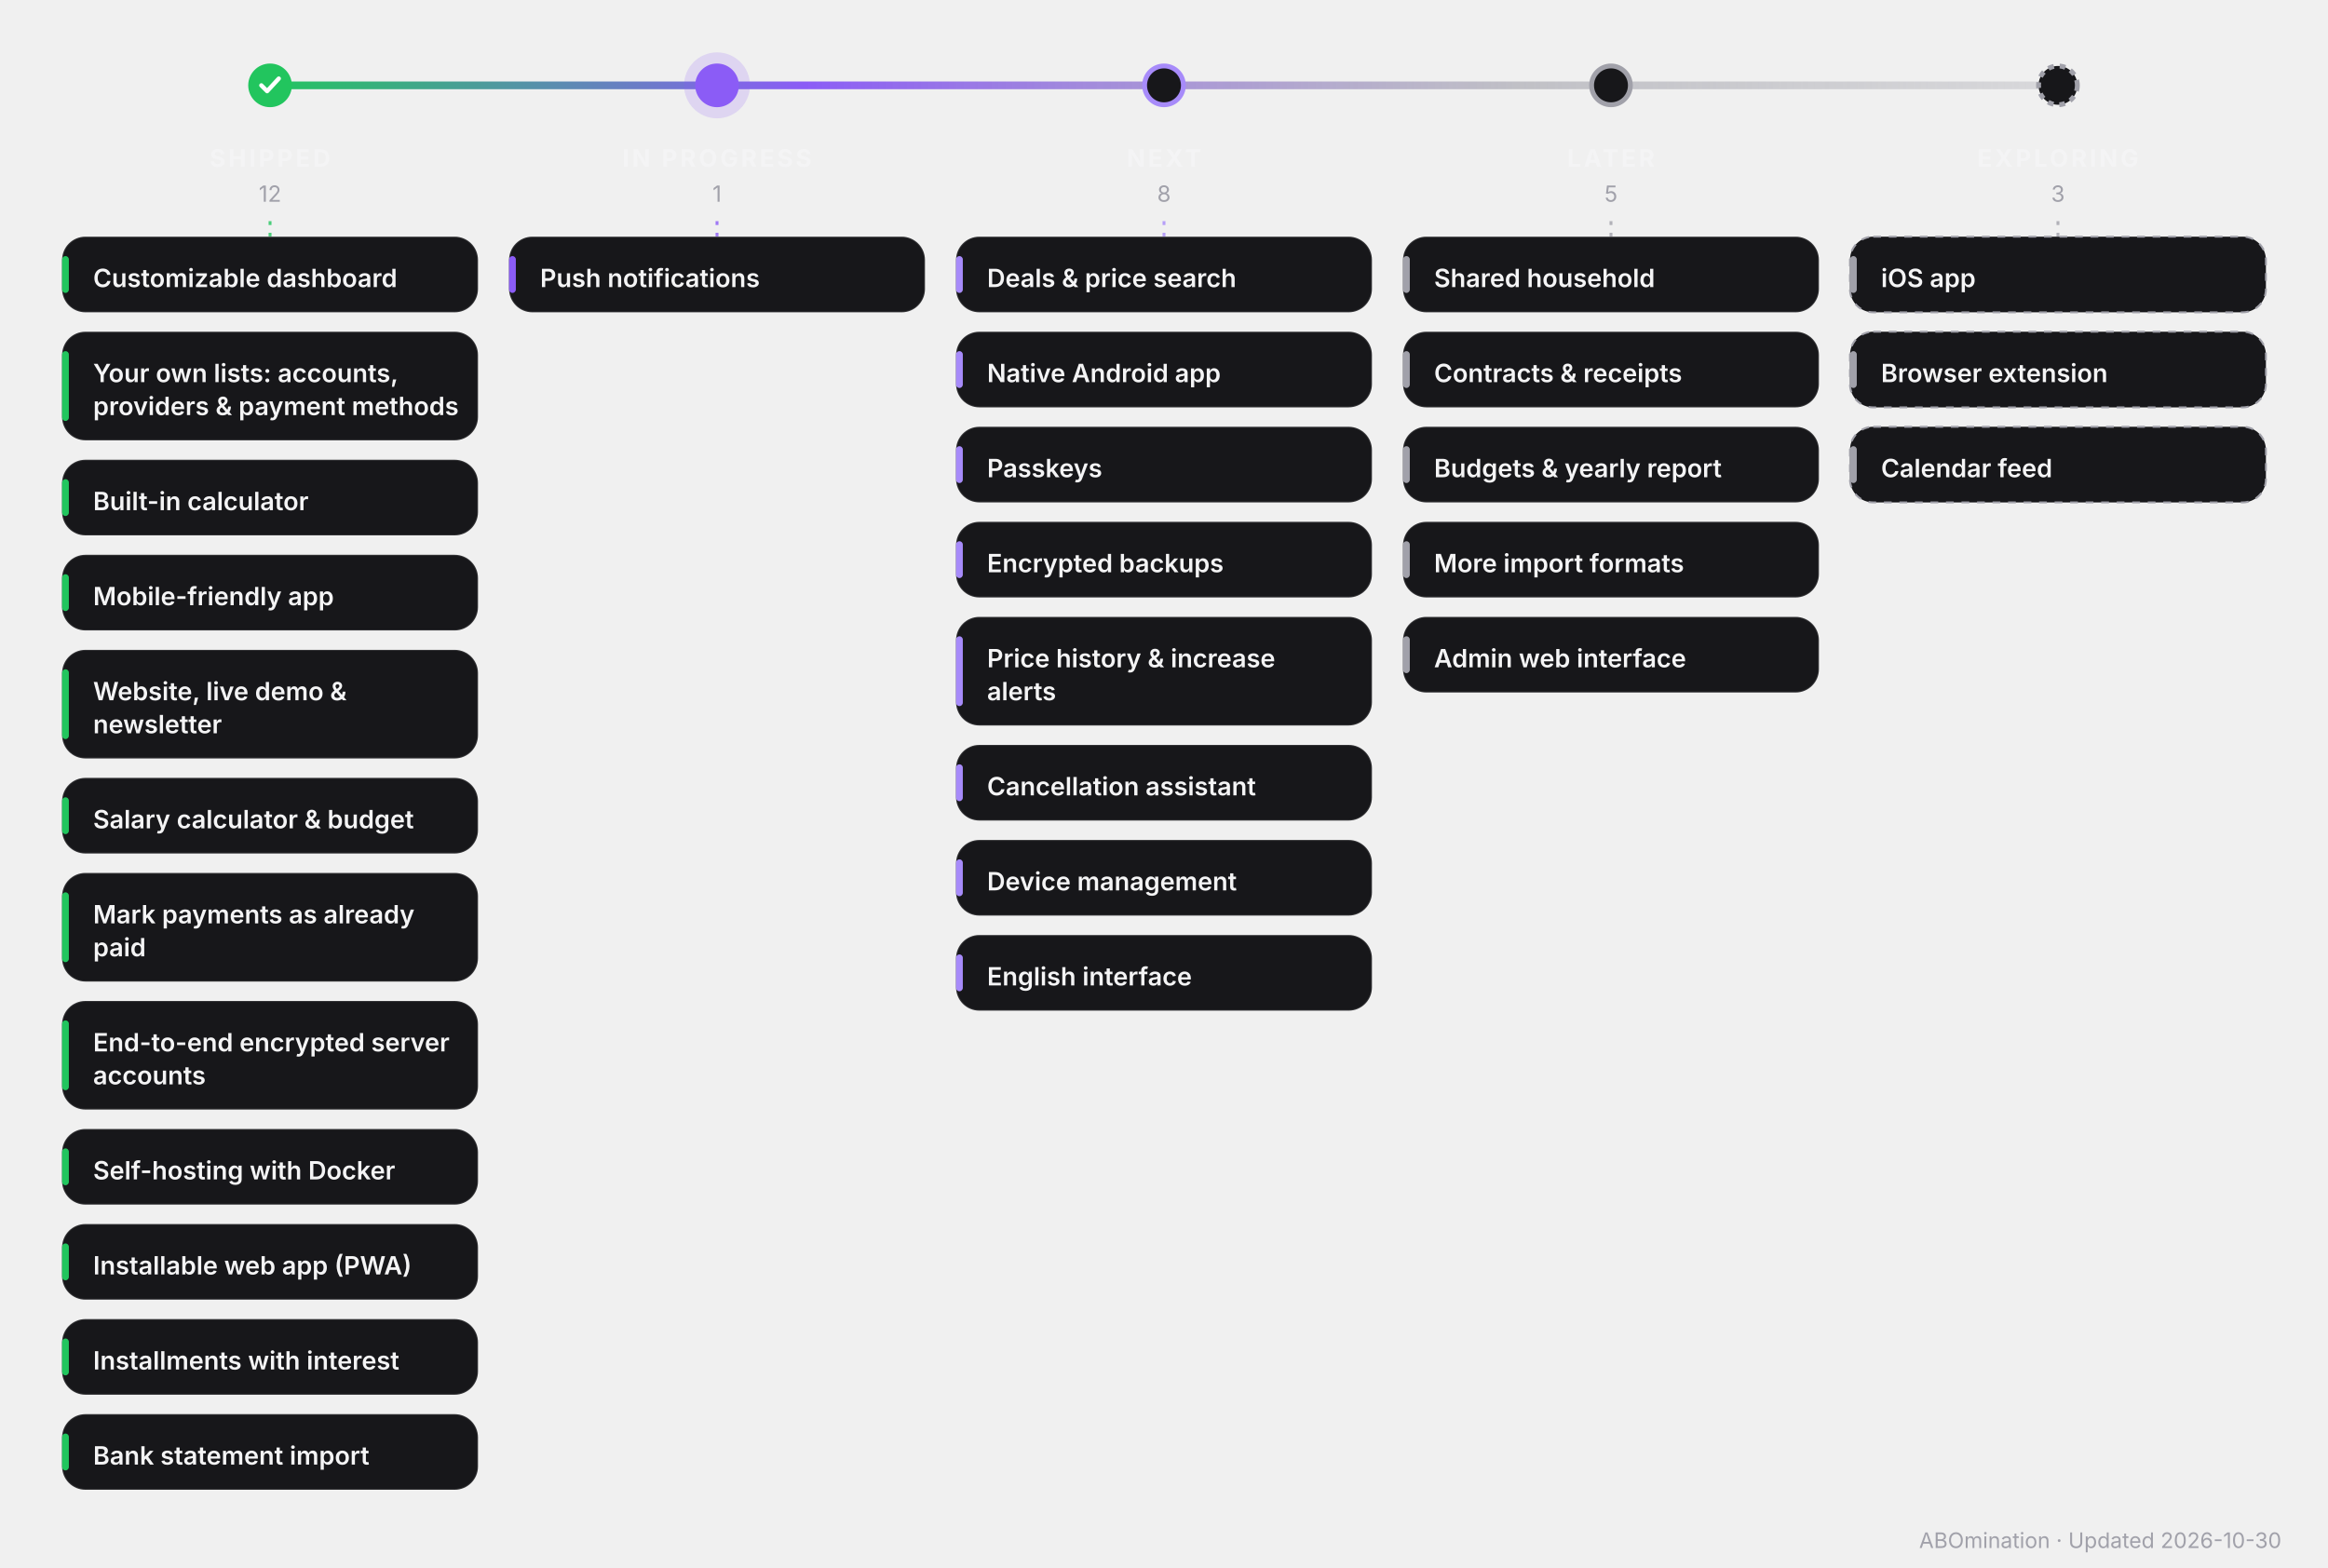
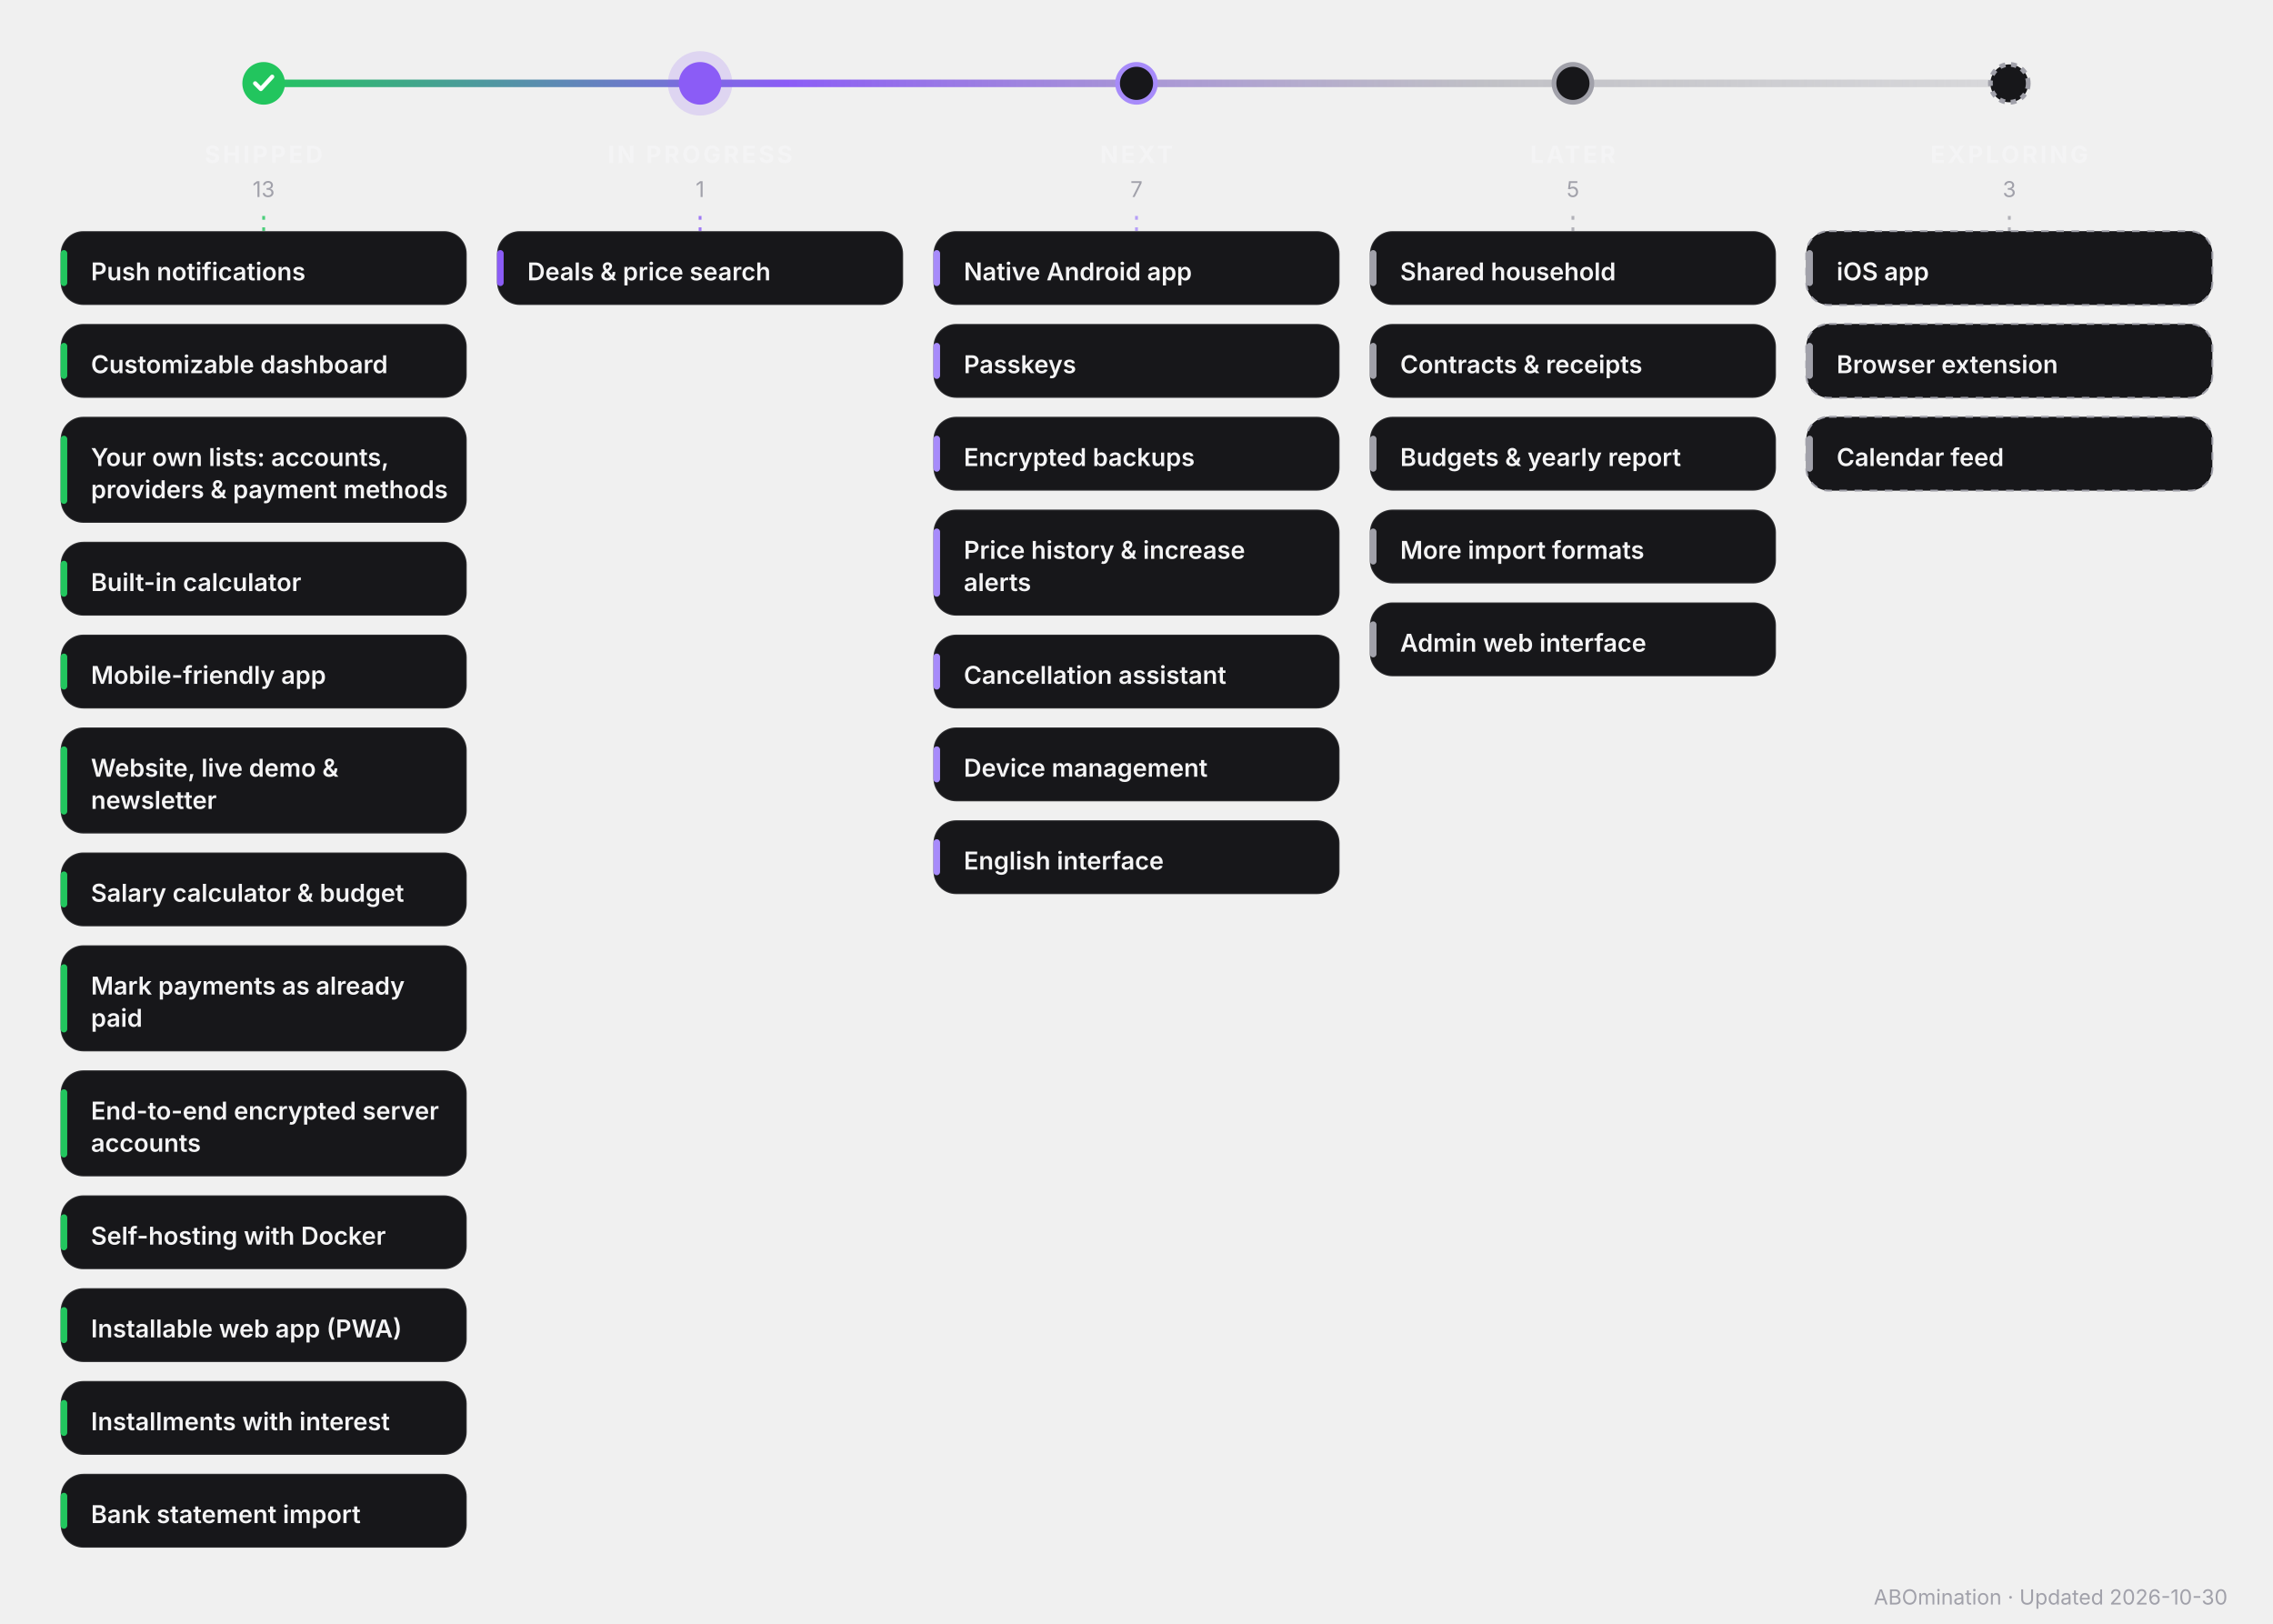
- <svg xmlns="http://www.w3.org/2000/svg" width="1200" height="808" viewBox="0 0 1200 808" role="img" aria-label="Roadmap overview">
+ <svg xmlns="http://www.w3.org/2000/svg" width="1200" height="857" viewBox="0 0 1200 857" role="img" aria-label="Roadmap overview">
  <defs>
    <linearGradient id="track" x1="0" x2="1">
      <stop offset="0" stop-color="#22c55e" />
      <stop offset="0.3" stop-color="#8b5cf6" />
      <stop offset="0.7" stop-color="#a1a1aa" stop-opacity="0.6" />
      <stop offset="1" stop-color="#a1a1aa" stop-opacity="0.3" />
    </linearGradient>
  </defs>
  <rect x="139.2" y="42" width="921.6" height="4" rx="2" fill="url(#track)" />
  <circle cx="139.2" cy="44" r="10" fill="#22c55e" stroke="#22c55e" stroke-width="2.5" />
  <path d="M134.7 44 l3 3 l6 -6.5" fill="none" stroke="#fff" stroke-width="2.2" stroke-linecap="round" stroke-linejoin="round" />
  <text x="139.2" y="86" text-anchor="middle" font-family="Inter, 'Segoe UI', system-ui, -apple-system, Helvetica, Arial, sans-serif" font-size="12.5" font-weight="700" letter-spacing="1.4" fill="#f4f4f5">SHIPPED</text>
-   <text x="139.2" y="104" text-anchor="middle" font-family="Inter, 'Segoe UI', system-ui, -apple-system, Helvetica, Arial, sans-serif" font-size="11.5" fill="#a1a1aa">12</text>
+   <text x="139.2" y="104" text-anchor="middle" font-family="Inter, 'Segoe UI', system-ui, -apple-system, Helvetica, Arial, sans-serif" font-size="11.5" fill="#a1a1aa">13</text>
  <line x1="139.2" y1="114" x2="139.2" y2="122" stroke="#22c55e" stroke-width="1.5" stroke-dasharray="2 4" stroke-opacity="0.8" />
  <g>
    <rect x="32" y="122" width="214.4" height="39" rx="12" fill="#17171a" stroke="rgba(244,244,245,0.12)" />
    <rect x="32" y="132" width="3.5" height="19" rx="1.75" fill="#22c55e" />
-     <text x="48" y="148" font-family="Inter, 'Segoe UI', system-ui, -apple-system, Helvetica, Arial, sans-serif" font-size="13" font-weight="600" fill="#f4f4f5">Customizable dashboard</text>
+     <text x="48" y="148" font-family="Inter, 'Segoe UI', system-ui, -apple-system, Helvetica, Arial, sans-serif" font-size="13" font-weight="600" fill="#f4f4f5">Push notifications</text>
  </g>
  <g>
-     <rect x="32" y="171" width="214.4" height="56" rx="12" fill="#17171a" stroke="rgba(244,244,245,0.12)" />
-     <rect x="32" y="181" width="3.5" height="36" rx="1.75" fill="#22c55e" />
-     <text x="48" y="197" font-family="Inter, 'Segoe UI', system-ui, -apple-system, Helvetica, Arial, sans-serif" font-size="13" font-weight="600" fill="#f4f4f5">Your own lists: accounts,</text>
-     <text x="48" y="214" font-family="Inter, 'Segoe UI', system-ui, -apple-system, Helvetica, Arial, sans-serif" font-size="13" font-weight="600" fill="#f4f4f5">providers &amp; payment methods</text>
+     <rect x="32" y="171" width="214.4" height="39" rx="12" fill="#17171a" stroke="rgba(244,244,245,0.12)" />
+     <rect x="32" y="181" width="3.5" height="19" rx="1.75" fill="#22c55e" />
+     <text x="48" y="197" font-family="Inter, 'Segoe UI', system-ui, -apple-system, Helvetica, Arial, sans-serif" font-size="13" font-weight="600" fill="#f4f4f5">Customizable dashboard</text>
  </g>
  <g>
-     <rect x="32" y="237" width="214.4" height="39" rx="12" fill="#17171a" stroke="rgba(244,244,245,0.12)" />
-     <rect x="32" y="247" width="3.5" height="19" rx="1.75" fill="#22c55e" />
-     <text x="48" y="263" font-family="Inter, 'Segoe UI', system-ui, -apple-system, Helvetica, Arial, sans-serif" font-size="13" font-weight="600" fill="#f4f4f5">Built-in calculator</text>
+     <rect x="32" y="220" width="214.4" height="56" rx="12" fill="#17171a" stroke="rgba(244,244,245,0.12)" />
+     <rect x="32" y="230" width="3.5" height="36" rx="1.75" fill="#22c55e" />
+     <text x="48" y="246" font-family="Inter, 'Segoe UI', system-ui, -apple-system, Helvetica, Arial, sans-serif" font-size="13" font-weight="600" fill="#f4f4f5">Your own lists: accounts,</text>
+     <text x="48" y="263" font-family="Inter, 'Segoe UI', system-ui, -apple-system, Helvetica, Arial, sans-serif" font-size="13" font-weight="600" fill="#f4f4f5">providers &amp; payment methods</text>
  </g>
  <g>
    <rect x="32" y="286" width="214.4" height="39" rx="12" fill="#17171a" stroke="rgba(244,244,245,0.12)" />
    <rect x="32" y="296" width="3.5" height="19" rx="1.75" fill="#22c55e" />
-     <text x="48" y="312" font-family="Inter, 'Segoe UI', system-ui, -apple-system, Helvetica, Arial, sans-serif" font-size="13" font-weight="600" fill="#f4f4f5">Mobile-friendly app</text>
+     <text x="48" y="312" font-family="Inter, 'Segoe UI', system-ui, -apple-system, Helvetica, Arial, sans-serif" font-size="13" font-weight="600" fill="#f4f4f5">Built-in calculator</text>
  </g>
  <g>
-     <rect x="32" y="335" width="214.4" height="56" rx="12" fill="#17171a" stroke="rgba(244,244,245,0.12)" />
-     <rect x="32" y="345" width="3.5" height="36" rx="1.75" fill="#22c55e" />
-     <text x="48" y="361" font-family="Inter, 'Segoe UI', system-ui, -apple-system, Helvetica, Arial, sans-serif" font-size="13" font-weight="600" fill="#f4f4f5">Website, live demo &amp;</text>
-     <text x="48" y="378" font-family="Inter, 'Segoe UI', system-ui, -apple-system, Helvetica, Arial, sans-serif" font-size="13" font-weight="600" fill="#f4f4f5">newsletter</text>
+     <rect x="32" y="335" width="214.4" height="39" rx="12" fill="#17171a" stroke="rgba(244,244,245,0.12)" />
+     <rect x="32" y="345" width="3.5" height="19" rx="1.75" fill="#22c55e" />
+     <text x="48" y="361" font-family="Inter, 'Segoe UI', system-ui, -apple-system, Helvetica, Arial, sans-serif" font-size="13" font-weight="600" fill="#f4f4f5">Mobile-friendly app</text>
  </g>
  <g>
-     <rect x="32" y="401" width="214.4" height="39" rx="12" fill="#17171a" stroke="rgba(244,244,245,0.12)" />
-     <rect x="32" y="411" width="3.5" height="19" rx="1.75" fill="#22c55e" />
-     <text x="48" y="427" font-family="Inter, 'Segoe UI', system-ui, -apple-system, Helvetica, Arial, sans-serif" font-size="13" font-weight="600" fill="#f4f4f5">Salary calculator &amp; budget</text>
+     <rect x="32" y="384" width="214.4" height="56" rx="12" fill="#17171a" stroke="rgba(244,244,245,0.12)" />
+     <rect x="32" y="394" width="3.5" height="36" rx="1.75" fill="#22c55e" />
+     <text x="48" y="410" font-family="Inter, 'Segoe UI', system-ui, -apple-system, Helvetica, Arial, sans-serif" font-size="13" font-weight="600" fill="#f4f4f5">Website, live demo &amp;</text>
+     <text x="48" y="427" font-family="Inter, 'Segoe UI', system-ui, -apple-system, Helvetica, Arial, sans-serif" font-size="13" font-weight="600" fill="#f4f4f5">newsletter</text>
  </g>
  <g>
-     <rect x="32" y="450" width="214.4" height="56" rx="12" fill="#17171a" stroke="rgba(244,244,245,0.12)" />
-     <rect x="32" y="460" width="3.5" height="36" rx="1.75" fill="#22c55e" />
-     <text x="48" y="476" font-family="Inter, 'Segoe UI', system-ui, -apple-system, Helvetica, Arial, sans-serif" font-size="13" font-weight="600" fill="#f4f4f5">Mark payments as already</text>
-     <text x="48" y="493" font-family="Inter, 'Segoe UI', system-ui, -apple-system, Helvetica, Arial, sans-serif" font-size="13" font-weight="600" fill="#f4f4f5">paid</text>
+     <rect x="32" y="450" width="214.4" height="39" rx="12" fill="#17171a" stroke="rgba(244,244,245,0.12)" />
+     <rect x="32" y="460" width="3.5" height="19" rx="1.75" fill="#22c55e" />
+     <text x="48" y="476" font-family="Inter, 'Segoe UI', system-ui, -apple-system, Helvetica, Arial, sans-serif" font-size="13" font-weight="600" fill="#f4f4f5">Salary calculator &amp; budget</text>
  </g>
  <g>
-     <rect x="32" y="516" width="214.4" height="56" rx="12" fill="#17171a" stroke="rgba(244,244,245,0.12)" />
-     <rect x="32" y="526" width="3.5" height="36" rx="1.75" fill="#22c55e" />
-     <text x="48" y="542" font-family="Inter, 'Segoe UI', system-ui, -apple-system, Helvetica, Arial, sans-serif" font-size="13" font-weight="600" fill="#f4f4f5">End-to-end encrypted server</text>
-     <text x="48" y="559" font-family="Inter, 'Segoe UI', system-ui, -apple-system, Helvetica, Arial, sans-serif" font-size="13" font-weight="600" fill="#f4f4f5">accounts</text>
+     <rect x="32" y="499" width="214.4" height="56" rx="12" fill="#17171a" stroke="rgba(244,244,245,0.12)" />
+     <rect x="32" y="509" width="3.5" height="36" rx="1.75" fill="#22c55e" />
+     <text x="48" y="525" font-family="Inter, 'Segoe UI', system-ui, -apple-system, Helvetica, Arial, sans-serif" font-size="13" font-weight="600" fill="#f4f4f5">Mark payments as already</text>
+     <text x="48" y="542" font-family="Inter, 'Segoe UI', system-ui, -apple-system, Helvetica, Arial, sans-serif" font-size="13" font-weight="600" fill="#f4f4f5">paid</text>
  </g>
  <g>
-     <rect x="32" y="582" width="214.4" height="39" rx="12" fill="#17171a" stroke="rgba(244,244,245,0.12)" />
-     <rect x="32" y="592" width="3.5" height="19" rx="1.75" fill="#22c55e" />
-     <text x="48" y="608" font-family="Inter, 'Segoe UI', system-ui, -apple-system, Helvetica, Arial, sans-serif" font-size="13" font-weight="600" fill="#f4f4f5">Self-hosting with Docker</text>
+     <rect x="32" y="565" width="214.4" height="56" rx="12" fill="#17171a" stroke="rgba(244,244,245,0.12)" />
+     <rect x="32" y="575" width="3.5" height="36" rx="1.75" fill="#22c55e" />
+     <text x="48" y="591" font-family="Inter, 'Segoe UI', system-ui, -apple-system, Helvetica, Arial, sans-serif" font-size="13" font-weight="600" fill="#f4f4f5">End-to-end encrypted server</text>
+     <text x="48" y="608" font-family="Inter, 'Segoe UI', system-ui, -apple-system, Helvetica, Arial, sans-serif" font-size="13" font-weight="600" fill="#f4f4f5">accounts</text>
  </g>
  <g>
    <rect x="32" y="631" width="214.4" height="39" rx="12" fill="#17171a" stroke="rgba(244,244,245,0.12)" />
    <rect x="32" y="641" width="3.5" height="19" rx="1.75" fill="#22c55e" />
-     <text x="48" y="657" font-family="Inter, 'Segoe UI', system-ui, -apple-system, Helvetica, Arial, sans-serif" font-size="13" font-weight="600" fill="#f4f4f5">Installable web app (PWA)</text>
+     <text x="48" y="657" font-family="Inter, 'Segoe UI', system-ui, -apple-system, Helvetica, Arial, sans-serif" font-size="13" font-weight="600" fill="#f4f4f5">Self-hosting with Docker</text>
  </g>
  <g>
    <rect x="32" y="680" width="214.4" height="39" rx="12" fill="#17171a" stroke="rgba(244,244,245,0.12)" />
    <rect x="32" y="690" width="3.5" height="19" rx="1.75" fill="#22c55e" />
-     <text x="48" y="706" font-family="Inter, 'Segoe UI', system-ui, -apple-system, Helvetica, Arial, sans-serif" font-size="13" font-weight="600" fill="#f4f4f5">Installments with interest</text>
+     <text x="48" y="706" font-family="Inter, 'Segoe UI', system-ui, -apple-system, Helvetica, Arial, sans-serif" font-size="13" font-weight="600" fill="#f4f4f5">Installable web app (PWA)</text>
  </g>
  <g>
    <rect x="32" y="729" width="214.4" height="39" rx="12" fill="#17171a" stroke="rgba(244,244,245,0.12)" />
    <rect x="32" y="739" width="3.5" height="19" rx="1.75" fill="#22c55e" />
-     <text x="48" y="755" font-family="Inter, 'Segoe UI', system-ui, -apple-system, Helvetica, Arial, sans-serif" font-size="13" font-weight="600" fill="#f4f4f5">Bank statement import</text>
+     <text x="48" y="755" font-family="Inter, 'Segoe UI', system-ui, -apple-system, Helvetica, Arial, sans-serif" font-size="13" font-weight="600" fill="#f4f4f5">Installments with interest</text>
+   </g>
+   <g>
+     <rect x="32" y="778" width="214.4" height="39" rx="12" fill="#17171a" stroke="rgba(244,244,245,0.12)" />
+     <rect x="32" y="788" width="3.5" height="19" rx="1.75" fill="#22c55e" />
+     <text x="48" y="804" font-family="Inter, 'Segoe UI', system-ui, -apple-system, Helvetica, Arial, sans-serif" font-size="13" font-weight="600" fill="#f4f4f5">Bank statement import</text>
  </g>
  <circle cx="369.6" cy="44" r="17" fill="#8b5cf6" fill-opacity="0.18" />
  <circle cx="369.6" cy="44" r="10" fill="#8b5cf6" stroke="#8b5cf6" stroke-width="2.5" />
  <text x="369.6" y="86" text-anchor="middle" font-family="Inter, 'Segoe UI', system-ui, -apple-system, Helvetica, Arial, sans-serif" font-size="12.5" font-weight="700" letter-spacing="1.4" fill="#f4f4f5">IN PROGRESS</text>
  <text x="369.6" y="104" text-anchor="middle" font-family="Inter, 'Segoe UI', system-ui, -apple-system, Helvetica, Arial, sans-serif" font-size="11.5" fill="#a1a1aa">1</text>
  <line x1="369.6" y1="114" x2="369.6" y2="122" stroke="#8b5cf6" stroke-width="1.5" stroke-dasharray="2 4" stroke-opacity="0.8" />
  <g>
    <rect x="262.4" y="122" width="214.4" height="39" rx="12" fill="#17171a" stroke="rgba(244,244,245,0.12)" />
    <rect x="262.4" y="132" width="3.5" height="19" rx="1.75" fill="#8b5cf6" />
-     <text x="278.4" y="148" font-family="Inter, 'Segoe UI', system-ui, -apple-system, Helvetica, Arial, sans-serif" font-size="13" font-weight="600" fill="#f4f4f5">Push notifications</text>
+     <text x="278.4" y="148" font-family="Inter, 'Segoe UI', system-ui, -apple-system, Helvetica, Arial, sans-serif" font-size="13" font-weight="600" fill="#f4f4f5">Deals &amp; price search</text>
  </g>
  <circle cx="600" cy="44" r="10" fill="#17171a" stroke="#a78bfa" stroke-width="2.5" />
  <text x="600" y="86" text-anchor="middle" font-family="Inter, 'Segoe UI', system-ui, -apple-system, Helvetica, Arial, sans-serif" font-size="12.5" font-weight="700" letter-spacing="1.4" fill="#f4f4f5">NEXT</text>
-   <text x="600" y="104" text-anchor="middle" font-family="Inter, 'Segoe UI', system-ui, -apple-system, Helvetica, Arial, sans-serif" font-size="11.5" fill="#a1a1aa">8</text>
+   <text x="600" y="104" text-anchor="middle" font-family="Inter, 'Segoe UI', system-ui, -apple-system, Helvetica, Arial, sans-serif" font-size="11.5" fill="#a1a1aa">7</text>
  <line x1="600" y1="114" x2="600" y2="122" stroke="#a78bfa" stroke-width="1.5" stroke-dasharray="2 4" stroke-opacity="0.8" />
  <g>
    <rect x="492.8" y="122" width="214.4" height="39" rx="12" fill="#17171a" stroke="rgba(244,244,245,0.12)" />
    <rect x="492.8" y="132" width="3.5" height="19" rx="1.75" fill="#a78bfa" />
-     <text x="508.8" y="148" font-family="Inter, 'Segoe UI', system-ui, -apple-system, Helvetica, Arial, sans-serif" font-size="13" font-weight="600" fill="#f4f4f5">Deals &amp; price search</text>
+     <text x="508.8" y="148" font-family="Inter, 'Segoe UI', system-ui, -apple-system, Helvetica, Arial, sans-serif" font-size="13" font-weight="600" fill="#f4f4f5">Native Android app</text>
  </g>
  <g>
    <rect x="492.8" y="171" width="214.4" height="39" rx="12" fill="#17171a" stroke="rgba(244,244,245,0.12)" />
    <rect x="492.8" y="181" width="3.5" height="19" rx="1.75" fill="#a78bfa" />
-     <text x="508.8" y="197" font-family="Inter, 'Segoe UI', system-ui, -apple-system, Helvetica, Arial, sans-serif" font-size="13" font-weight="600" fill="#f4f4f5">Native Android app</text>
+     <text x="508.8" y="197" font-family="Inter, 'Segoe UI', system-ui, -apple-system, Helvetica, Arial, sans-serif" font-size="13" font-weight="600" fill="#f4f4f5">Passkeys</text>
  </g>
  <g>
    <rect x="492.8" y="220" width="214.4" height="39" rx="12" fill="#17171a" stroke="rgba(244,244,245,0.12)" />
    <rect x="492.8" y="230" width="3.5" height="19" rx="1.75" fill="#a78bfa" />
-     <text x="508.8" y="246" font-family="Inter, 'Segoe UI', system-ui, -apple-system, Helvetica, Arial, sans-serif" font-size="13" font-weight="600" fill="#f4f4f5">Passkeys</text>
+     <text x="508.8" y="246" font-family="Inter, 'Segoe UI', system-ui, -apple-system, Helvetica, Arial, sans-serif" font-size="13" font-weight="600" fill="#f4f4f5">Encrypted backups</text>
  </g>
  <g>
-     <rect x="492.8" y="269" width="214.4" height="39" rx="12" fill="#17171a" stroke="rgba(244,244,245,0.12)" />
-     <rect x="492.8" y="279" width="3.5" height="19" rx="1.75" fill="#a78bfa" />
-     <text x="508.8" y="295" font-family="Inter, 'Segoe UI', system-ui, -apple-system, Helvetica, Arial, sans-serif" font-size="13" font-weight="600" fill="#f4f4f5">Encrypted backups</text>
+     <rect x="492.8" y="269" width="214.4" height="56" rx="12" fill="#17171a" stroke="rgba(244,244,245,0.12)" />
+     <rect x="492.8" y="279" width="3.5" height="36" rx="1.75" fill="#a78bfa" />
+     <text x="508.8" y="295" font-family="Inter, 'Segoe UI', system-ui, -apple-system, Helvetica, Arial, sans-serif" font-size="13" font-weight="600" fill="#f4f4f5">Price history &amp; increase</text>
+     <text x="508.8" y="312" font-family="Inter, 'Segoe UI', system-ui, -apple-system, Helvetica, Arial, sans-serif" font-size="13" font-weight="600" fill="#f4f4f5">alerts</text>
  </g>
  <g>
-     <rect x="492.8" y="318" width="214.4" height="56" rx="12" fill="#17171a" stroke="rgba(244,244,245,0.12)" />
-     <rect x="492.8" y="328" width="3.5" height="36" rx="1.75" fill="#a78bfa" />
-     <text x="508.8" y="344" font-family="Inter, 'Segoe UI', system-ui, -apple-system, Helvetica, Arial, sans-serif" font-size="13" font-weight="600" fill="#f4f4f5">Price history &amp; increase</text>
-     <text x="508.8" y="361" font-family="Inter, 'Segoe UI', system-ui, -apple-system, Helvetica, Arial, sans-serif" font-size="13" font-weight="600" fill="#f4f4f5">alerts</text>
+     <rect x="492.8" y="335" width="214.4" height="39" rx="12" fill="#17171a" stroke="rgba(244,244,245,0.12)" />
+     <rect x="492.8" y="345" width="3.5" height="19" rx="1.75" fill="#a78bfa" />
+     <text x="508.8" y="361" font-family="Inter, 'Segoe UI', system-ui, -apple-system, Helvetica, Arial, sans-serif" font-size="13" font-weight="600" fill="#f4f4f5">Cancellation assistant</text>
  </g>
  <g>
    <rect x="492.8" y="384" width="214.4" height="39" rx="12" fill="#17171a" stroke="rgba(244,244,245,0.12)" />
    <rect x="492.8" y="394" width="3.5" height="19" rx="1.75" fill="#a78bfa" />
-     <text x="508.8" y="410" font-family="Inter, 'Segoe UI', system-ui, -apple-system, Helvetica, Arial, sans-serif" font-size="13" font-weight="600" fill="#f4f4f5">Cancellation assistant</text>
+     <text x="508.8" y="410" font-family="Inter, 'Segoe UI', system-ui, -apple-system, Helvetica, Arial, sans-serif" font-size="13" font-weight="600" fill="#f4f4f5">Device management</text>
  </g>
  <g>
    <rect x="492.8" y="433" width="214.4" height="39" rx="12" fill="#17171a" stroke="rgba(244,244,245,0.12)" />
    <rect x="492.8" y="443" width="3.5" height="19" rx="1.75" fill="#a78bfa" />
-     <text x="508.8" y="459" font-family="Inter, 'Segoe UI', system-ui, -apple-system, Helvetica, Arial, sans-serif" font-size="13" font-weight="600" fill="#f4f4f5">Device management</text>
-   </g>
-   <g>
-     <rect x="492.8" y="482" width="214.4" height="39" rx="12" fill="#17171a" stroke="rgba(244,244,245,0.12)" />
-     <rect x="492.8" y="492" width="3.5" height="19" rx="1.75" fill="#a78bfa" />
-     <text x="508.8" y="508" font-family="Inter, 'Segoe UI', system-ui, -apple-system, Helvetica, Arial, sans-serif" font-size="13" font-weight="600" fill="#f4f4f5">English interface</text>
+     <text x="508.8" y="459" font-family="Inter, 'Segoe UI', system-ui, -apple-system, Helvetica, Arial, sans-serif" font-size="13" font-weight="600" fill="#f4f4f5">English interface</text>
  </g>
  <circle cx="830.4" cy="44" r="10" fill="#17171a" stroke="#a1a1aa" stroke-width="2.5" />
  <text x="830.4" y="86" text-anchor="middle" font-family="Inter, 'Segoe UI', system-ui, -apple-system, Helvetica, Arial, sans-serif" font-size="12.5" font-weight="700" letter-spacing="1.4" fill="#f4f4f5">LATER</text>
  <text x="830.4" y="104" text-anchor="middle" font-family="Inter, 'Segoe UI', system-ui, -apple-system, Helvetica, Arial, sans-serif" font-size="11.5" fill="#a1a1aa">5</text>
  <line x1="830.4" y1="114" x2="830.4" y2="122" stroke="#a1a1aa" stroke-width="1.5" stroke-dasharray="2 4" stroke-opacity="0.8" />
  <g>
    <rect x="723.2" y="122" width="214.4" height="39" rx="12" fill="#17171a" stroke="rgba(244,244,245,0.12)" />
    <rect x="723.2" y="132" width="3.5" height="19" rx="1.75" fill="#a1a1aa" />
    <text x="739.2" y="148" font-family="Inter, 'Segoe UI', system-ui, -apple-system, Helvetica, Arial, sans-serif" font-size="13" font-weight="600" fill="#f4f4f5">Shared household</text>
  </g>
  <g>
    <rect x="723.2" y="171" width="214.4" height="39" rx="12" fill="#17171a" stroke="rgba(244,244,245,0.12)" />
    <rect x="723.2" y="181" width="3.5" height="19" rx="1.75" fill="#a1a1aa" />
    <text x="739.2" y="197" font-family="Inter, 'Segoe UI', system-ui, -apple-system, Helvetica, Arial, sans-serif" font-size="13" font-weight="600" fill="#f4f4f5">Contracts &amp; receipts</text>
  </g>
  <g>
    <rect x="723.2" y="220" width="214.4" height="39" rx="12" fill="#17171a" stroke="rgba(244,244,245,0.12)" />
    <rect x="723.2" y="230" width="3.5" height="19" rx="1.75" fill="#a1a1aa" />
    <text x="739.2" y="246" font-family="Inter, 'Segoe UI', system-ui, -apple-system, Helvetica, Arial, sans-serif" font-size="13" font-weight="600" fill="#f4f4f5">Budgets &amp; yearly report</text>
  </g>
  <g>
    <rect x="723.2" y="269" width="214.4" height="39" rx="12" fill="#17171a" stroke="rgba(244,244,245,0.12)" />
    <rect x="723.2" y="279" width="3.5" height="19" rx="1.75" fill="#a1a1aa" />
    <text x="739.2" y="295" font-family="Inter, 'Segoe UI', system-ui, -apple-system, Helvetica, Arial, sans-serif" font-size="13" font-weight="600" fill="#f4f4f5">More import formats</text>
  </g>
  <g>
    <rect x="723.2" y="318" width="214.4" height="39" rx="12" fill="#17171a" stroke="rgba(244,244,245,0.12)" />
    <rect x="723.2" y="328" width="3.5" height="19" rx="1.75" fill="#a1a1aa" />
    <text x="739.2" y="344" font-family="Inter, 'Segoe UI', system-ui, -apple-system, Helvetica, Arial, sans-serif" font-size="13" font-weight="600" fill="#f4f4f5">Admin web interface</text>
  </g>
  <circle cx="1060.8" cy="44" r="10" fill="#17171a" stroke="#a1a1aa" stroke-width="2.5" stroke-dasharray="3 3" />
  <text x="1060.8" y="86" text-anchor="middle" font-family="Inter, 'Segoe UI', system-ui, -apple-system, Helvetica, Arial, sans-serif" font-size="12.5" font-weight="700" letter-spacing="1.4" fill="#f4f4f5">EXPLORING</text>
  <text x="1060.8" y="104" text-anchor="middle" font-family="Inter, 'Segoe UI', system-ui, -apple-system, Helvetica, Arial, sans-serif" font-size="11.5" fill="#a1a1aa">3</text>
  <line x1="1060.8" y1="114" x2="1060.8" y2="122" stroke="#a1a1aa" stroke-width="1.5" stroke-dasharray="2 4" stroke-opacity="0.8" />
  <g>
    <rect x="953.6" y="122" width="214.4" height="39" rx="12" fill="#17171a" stroke="#a1a1aa" stroke-dasharray="4 4" />
    <rect x="953.6" y="132" width="3.5" height="19" rx="1.75" fill="#a1a1aa" />
    <text x="969.6" y="148" font-family="Inter, 'Segoe UI', system-ui, -apple-system, Helvetica, Arial, sans-serif" font-size="13" font-weight="600" fill="#f4f4f5">iOS app</text>
  </g>
  <g>
    <rect x="953.6" y="171" width="214.4" height="39" rx="12" fill="#17171a" stroke="#a1a1aa" stroke-dasharray="4 4" />
    <rect x="953.6" y="181" width="3.5" height="19" rx="1.75" fill="#a1a1aa" />
    <text x="969.6" y="197" font-family="Inter, 'Segoe UI', system-ui, -apple-system, Helvetica, Arial, sans-serif" font-size="13" font-weight="600" fill="#f4f4f5">Browser extension</text>
  </g>
  <g>
    <rect x="953.6" y="220" width="214.4" height="39" rx="12" fill="#17171a" stroke="#a1a1aa" stroke-dasharray="4 4" />
    <rect x="953.6" y="230" width="3.5" height="19" rx="1.75" fill="#a1a1aa" />
    <text x="969.6" y="246" font-family="Inter, 'Segoe UI', system-ui, -apple-system, Helvetica, Arial, sans-serif" font-size="13" font-weight="600" fill="#f4f4f5">Calendar feed</text>
  </g>
-   <text x="1176" y="798" text-anchor="end" font-family="Inter, 'Segoe UI', system-ui, -apple-system, Helvetica, Arial, sans-serif" font-size="11" fill="#a1a1aa">ABOmination · Updated 2026-10-30</text>
+   <text x="1176" y="847" text-anchor="end" font-family="Inter, 'Segoe UI', system-ui, -apple-system, Helvetica, Arial, sans-serif" font-size="11" fill="#a1a1aa">ABOmination · Updated 2026-10-30</text>
</svg>
